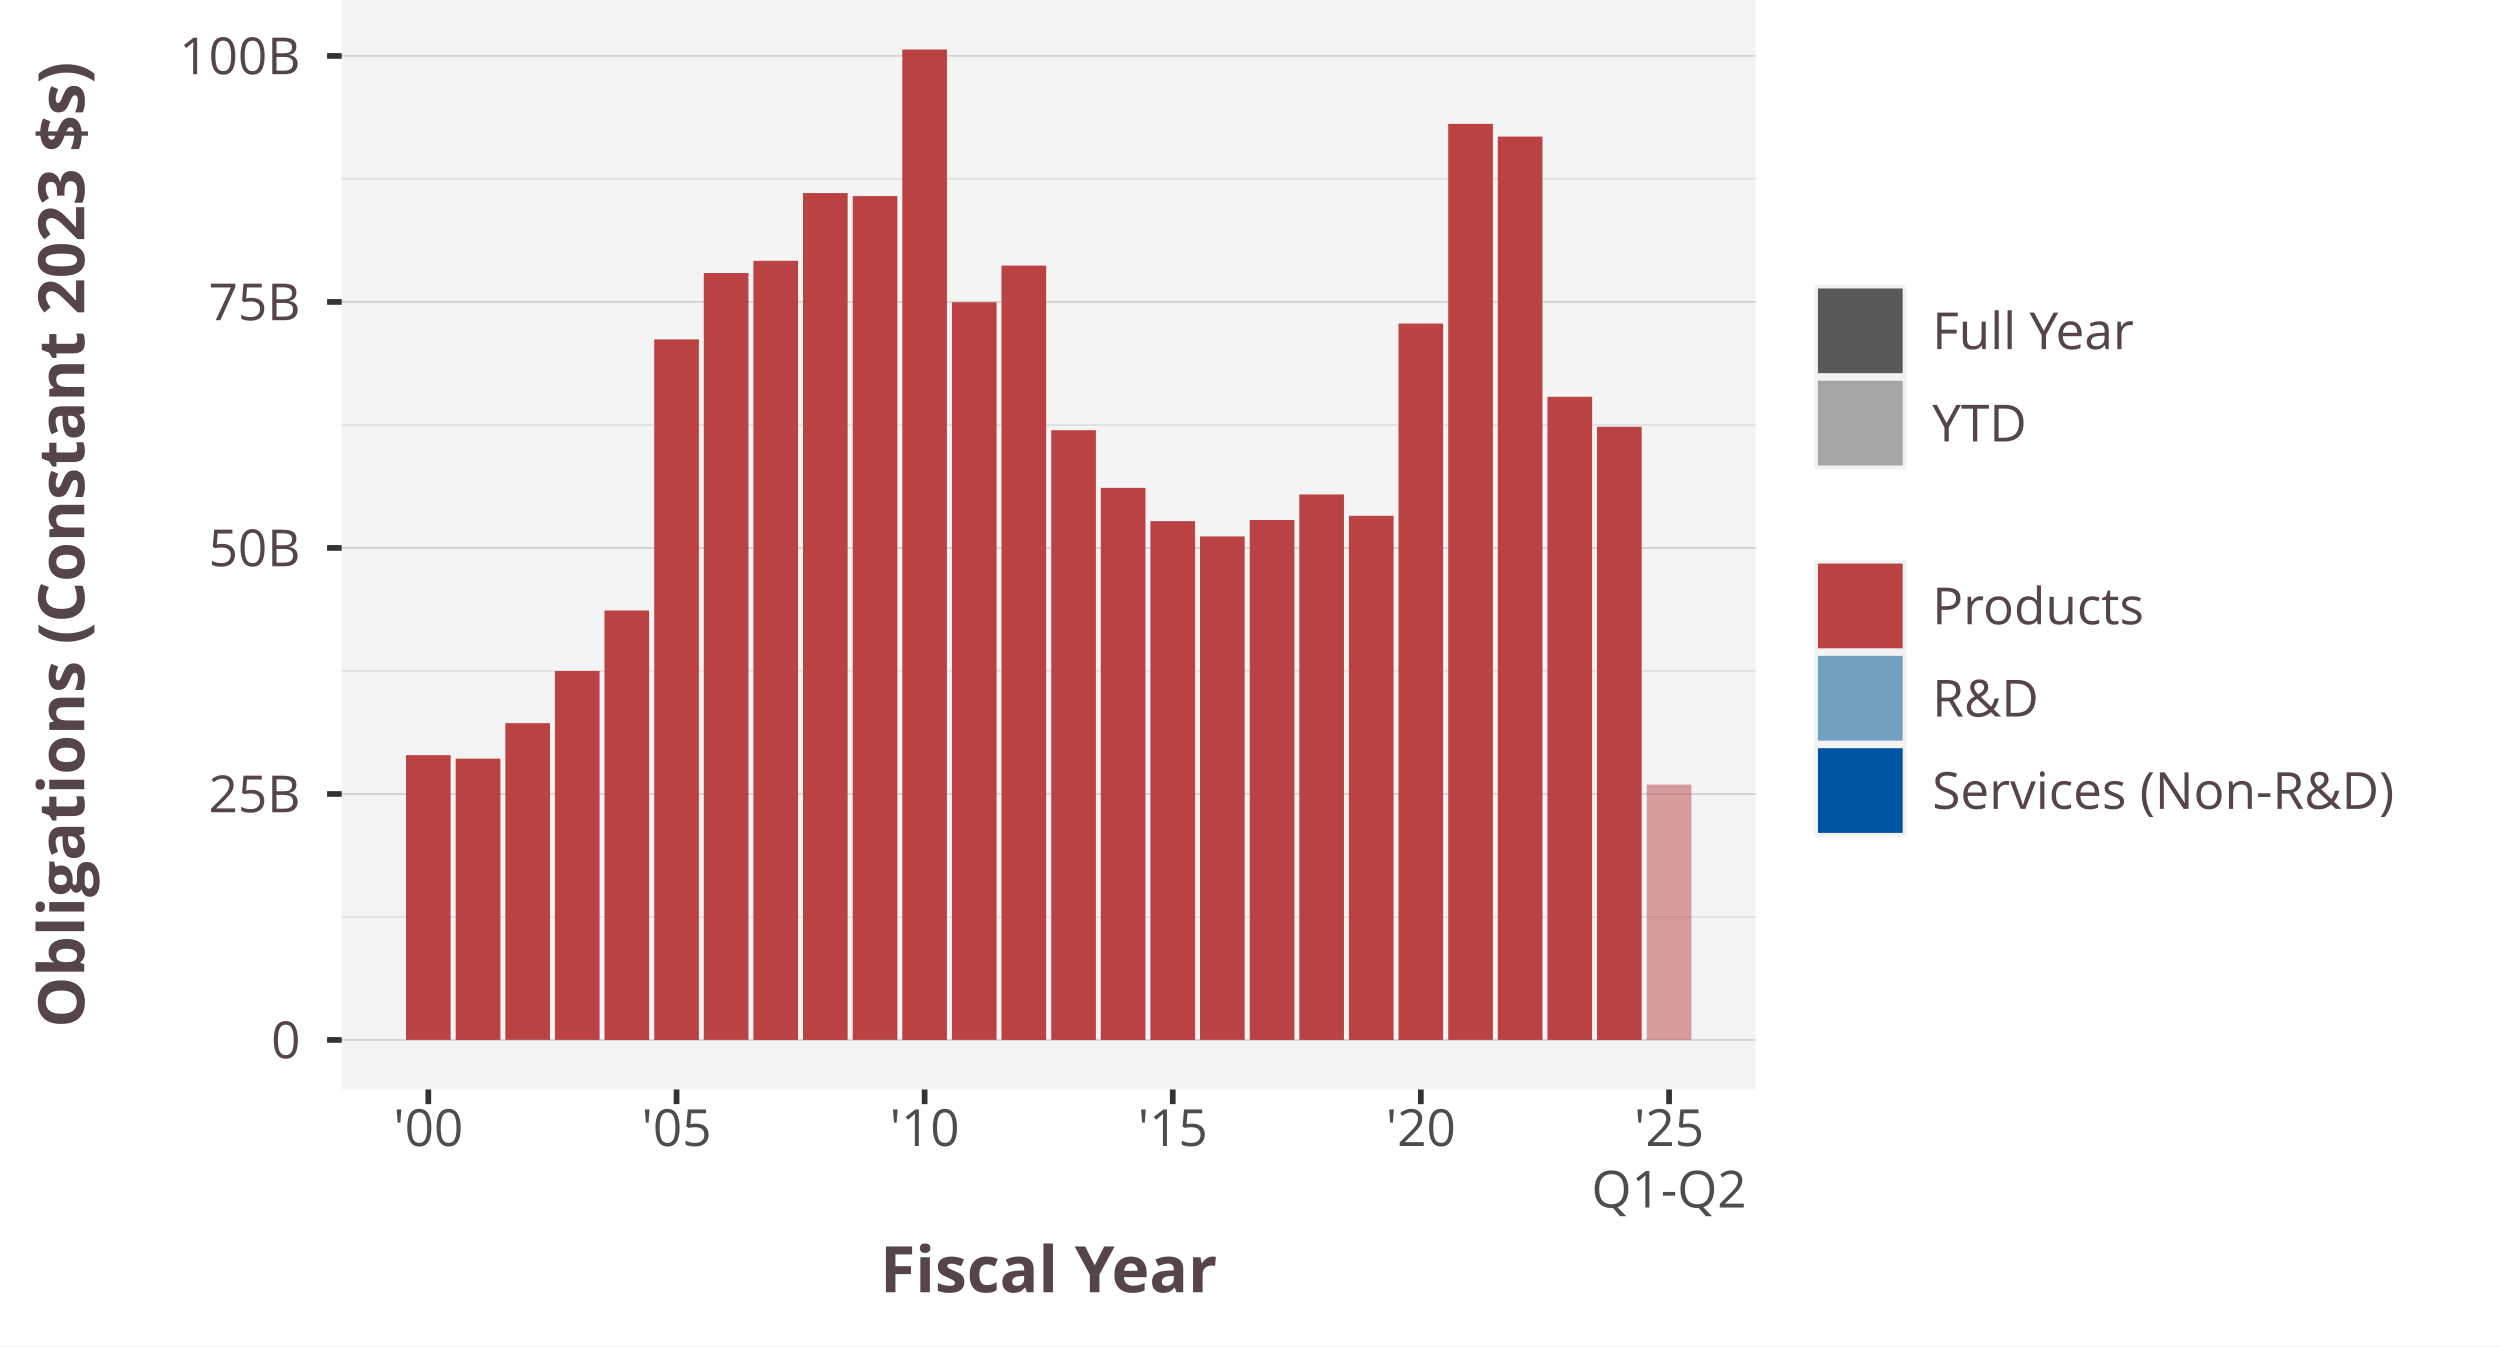
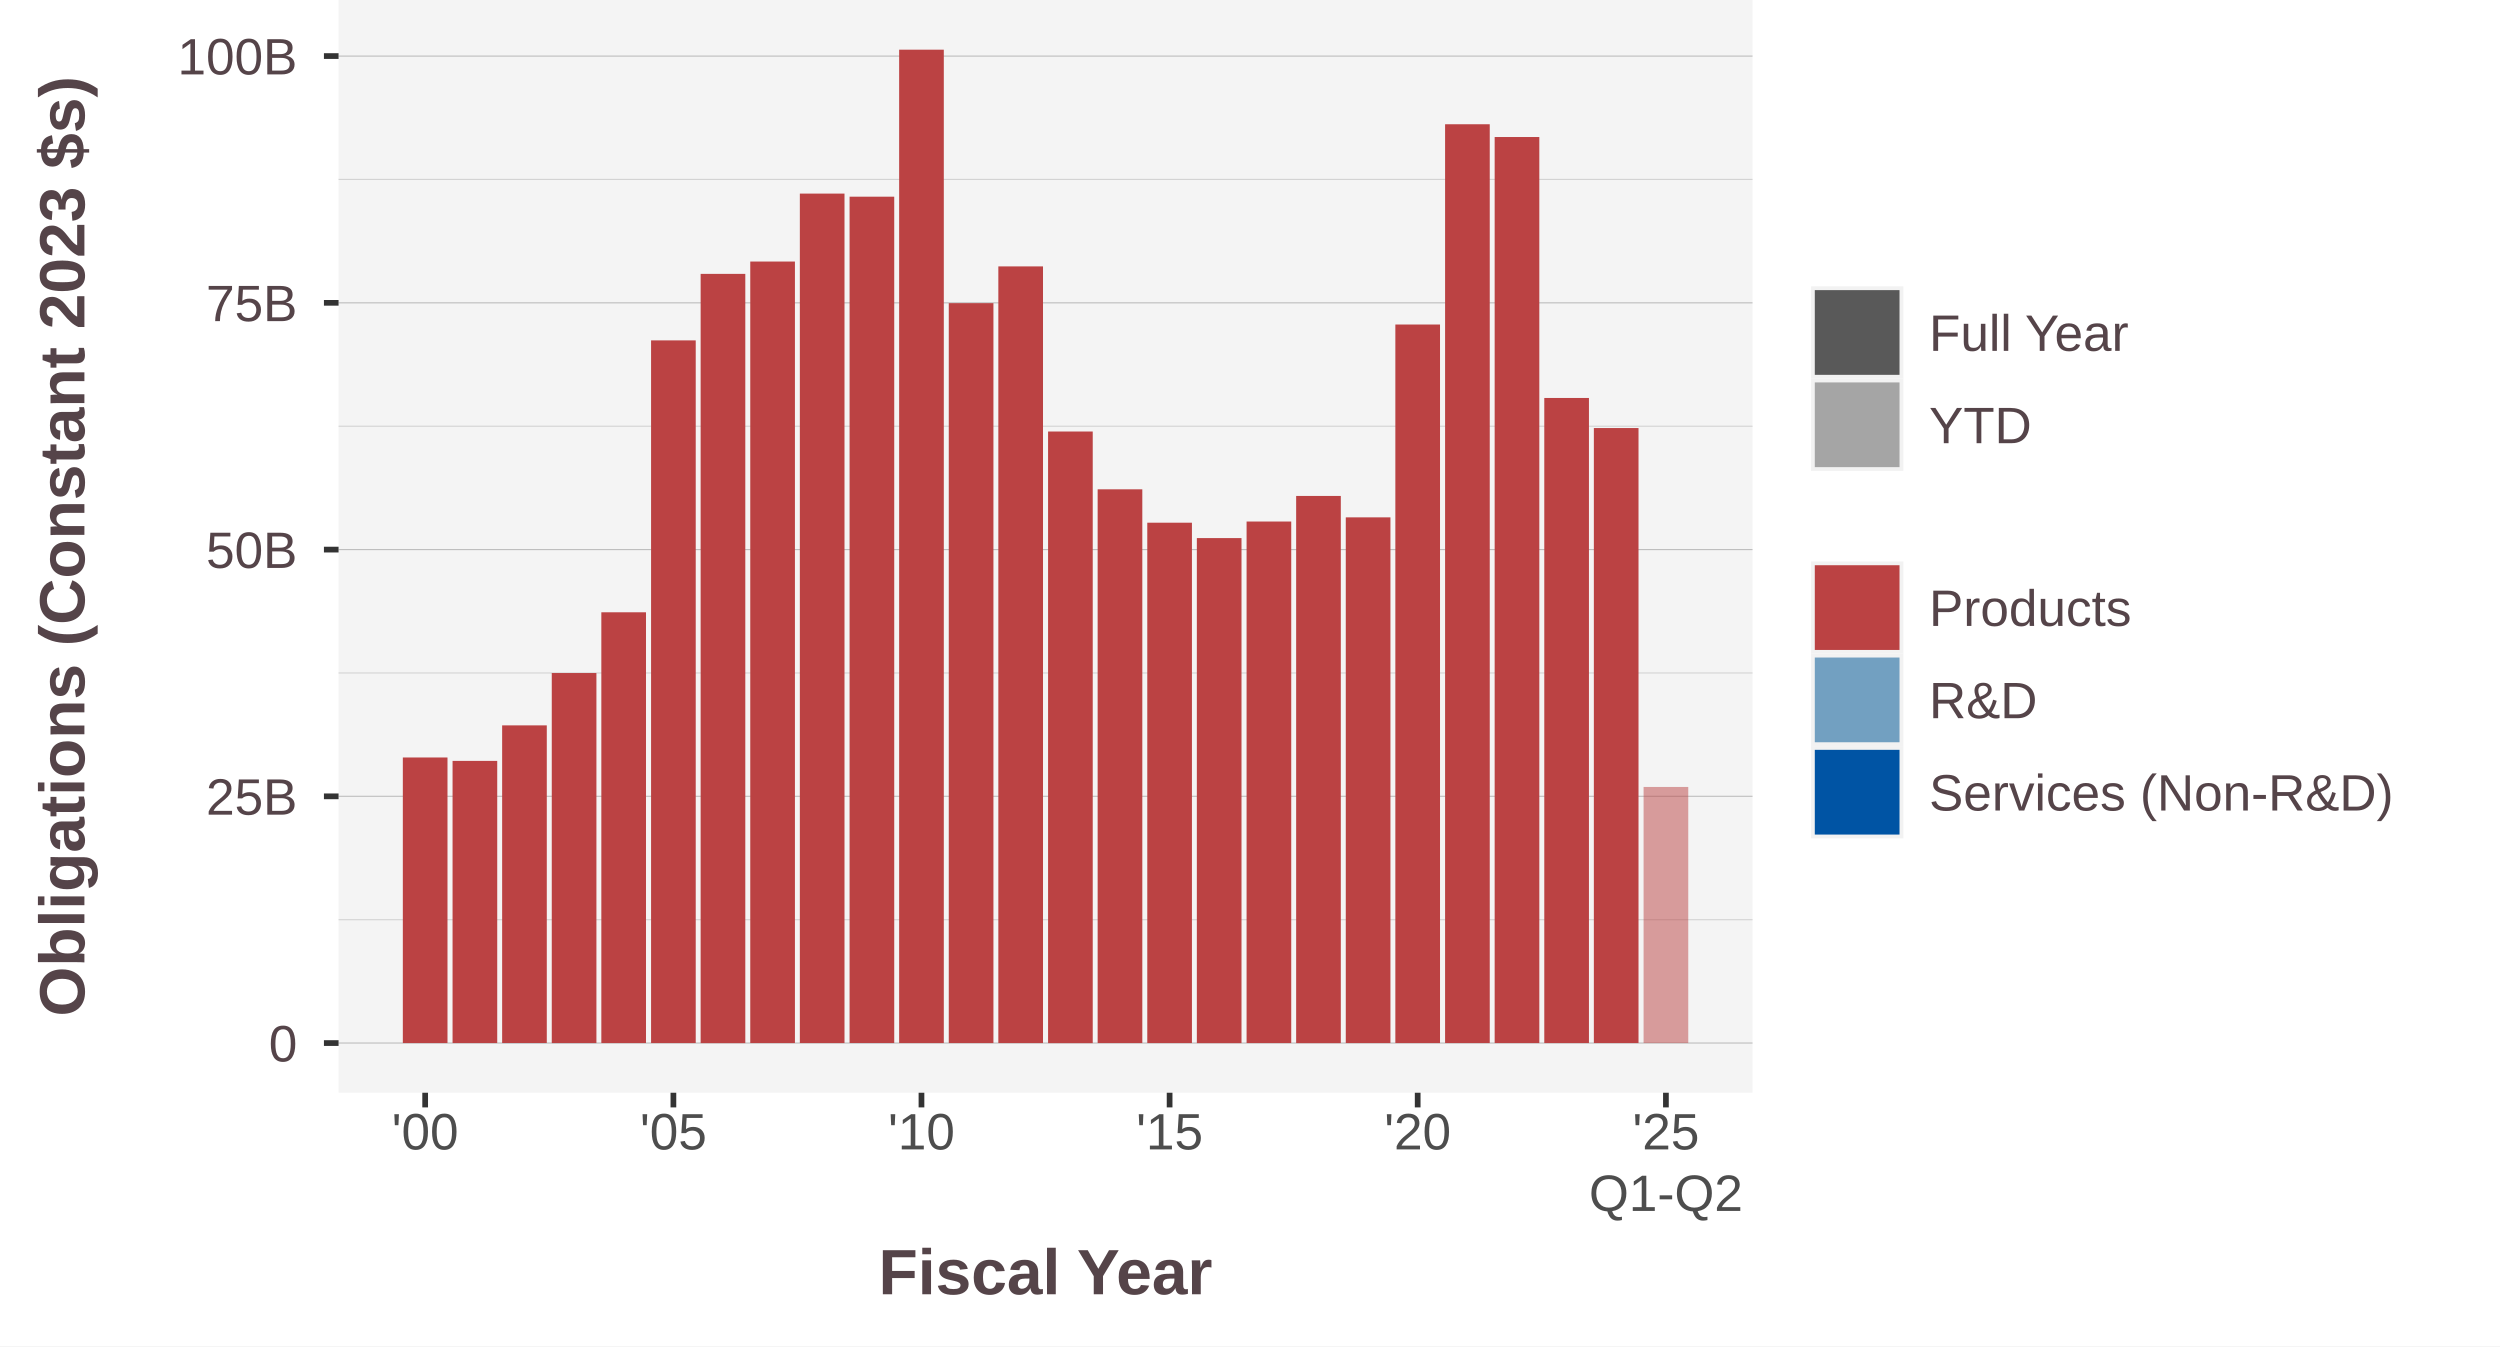
<svg xmlns="http://www.w3.org/2000/svg" class="svglite" width="468.00pt" height="252.00pt" viewBox="0 0 468.00 252.00">
  <defs>
    <style type="text/css">
    .svglite line, .svglite polyline, .svglite polygon, .svglite path, .svglite rect, .svglite circle {
      fill: none;
      stroke: #000000;
      stroke-linecap: round;
      stroke-linejoin: round;
      stroke-miterlimit: 10.00;
    }
    .svglite text {
      white-space: pre;
    }
  </style>
  </defs>
  <rect width="100%" height="100%" style="stroke: none; fill: #FFFFFF;" />
  <defs>
    <clipPath id="cpMC4wMHw0NjguMDB8MC4wMHwyNTIuMDA=">
      <rect x="0.00" y="0.00" width="468.00" height="252.00" />
    </clipPath>
  </defs>
  <g clip-path="url(#cpMC4wMHw0NjguMDB8MC4wMHwyNTIuMDA=)">
    <rect x="0.00" y="0.00" width="468.00" height="252.00" style="stroke-width: 1.07; stroke: #FFFFFF; fill: #FFFFFF;" />
  </g>
  <defs>
-     <clipPath id="cpNjMuOTd8MzI4LjY2fDAuMDB8MjAzLjk1">
-       <rect x="63.97" y="0.00" width="264.69" height="203.95" />
+     <clipPath id="cpNjMuMzh8MzI4LjA3fDAuMDB8MjA0LjU2">
+       <rect x="63.38" y="0.00" width="264.69" height="204.56" />
    </clipPath>
  </defs>
-   <g clip-path="url(#cpNjMuOTd8MzI4LjY2fDAuMDB8MjAzLjk1)">
-     <rect x="63.97" y="-0" width="264.69" height="203.95" style="stroke-width: 1.07; stroke: none; fill: #F4F4F4;" />
-     <polyline points="63.97,171.65 328.66,171.65 " style="stroke-width: 0.21; stroke: #D3D3D3; stroke-linecap: butt;" />
-     <polyline points="63.97,125.60 328.66,125.60 " style="stroke-width: 0.21; stroke: #D3D3D3; stroke-linecap: butt;" />
-     <polyline points="63.97,79.55 328.66,79.55 " style="stroke-width: 0.21; stroke: #D3D3D3; stroke-linecap: butt;" />
-     <polyline points="63.97,33.49 328.66,33.49 " style="stroke-width: 0.21; stroke: #D3D3D3; stroke-linecap: butt;" />
-     <polyline points="63.97,194.68 328.66,194.68 " style="stroke-width: 0.21; stroke: #BEBEBE; stroke-linecap: butt;" />
-     <polyline points="63.97,148.63 328.66,148.63 " style="stroke-width: 0.21; stroke: #BEBEBE; stroke-linecap: butt;" />
-     <polyline points="63.97,102.57 328.66,102.57 " style="stroke-width: 0.21; stroke: #BEBEBE; stroke-linecap: butt;" />
-     <polyline points="63.97,56.52 328.66,56.52 " style="stroke-width: 0.21; stroke: #BEBEBE; stroke-linecap: butt;" />
-     <polyline points="63.97,10.47 328.66,10.47 " style="stroke-width: 0.21; stroke: #BEBEBE; stroke-linecap: butt;" />
-     <rect x="76.00" y="141.37" width="8.36" height="53.30" style="stroke-width: 1.07; stroke: none; stroke-linecap: butt; stroke-linejoin: miter; fill: #BB4243;" />
-     <rect x="85.31" y="142.02" width="8.36" height="52.66" style="stroke-width: 1.07; stroke: none; stroke-linecap: butt; stroke-linejoin: miter; fill: #BB4243;" />
-     <rect x="94.60" y="135.38" width="8.36" height="59.28" style="stroke-width: 1.07; stroke: none; stroke-linecap: butt; stroke-linejoin: miter; fill: #BB4243;" />
-     <rect x="103.88" y="125.61" width="8.36" height="69.06" style="stroke-width: 1.07; stroke: none; stroke-linecap: butt; stroke-linejoin: miter; fill: #BB4243;" />
-     <rect x="113.16" y="114.28" width="8.36" height="80.40" style="stroke-width: 1.07; stroke: none; stroke-linecap: butt; stroke-linejoin: miter; fill: #BB4243;" />
-     <rect x="122.47" y="63.53" width="8.36" height="131.15" style="stroke-width: 1.07; stroke: none; stroke-linecap: butt; stroke-linejoin: miter; fill: #BB4243;" />
-     <rect x="131.75" y="51.11" width="8.36" height="143.56" style="stroke-width: 1.07; stroke: none; stroke-linecap: butt; stroke-linejoin: miter; fill: #BB4243;" />
-     <rect x="141.04" y="48.82" width="8.36" height="145.86" style="stroke-width: 1.07; stroke: none; stroke-linecap: butt; stroke-linejoin: miter; fill: #BB4243;" />
-     <rect x="150.32" y="36.14" width="8.36" height="158.54" style="stroke-width: 1.07; stroke: none; stroke-linecap: butt; stroke-linejoin: miter; fill: #BB4243;" />
-     <rect x="159.63" y="36.71" width="8.36" height="157.96" style="stroke-width: 1.07; stroke: none; stroke-linecap: butt; stroke-linejoin: miter; fill: #BB4243;" />
-     <rect x="168.91" y="9.27" width="8.36" height="185.41" style="stroke-width: 1.07; stroke: none; stroke-linecap: butt; stroke-linejoin: miter; fill: #BB4243;" />
-     <rect x="178.20" y="56.58" width="8.36" height="138.09" style="stroke-width: 1.07; stroke: none; stroke-linecap: butt; stroke-linejoin: miter; fill: #BB4243;" />
-     <rect x="187.48" y="49.72" width="8.36" height="144.96" style="stroke-width: 1.07; stroke: none; stroke-linecap: butt; stroke-linejoin: miter; fill: #BB4243;" />
-     <rect x="196.79" y="80.54" width="8.36" height="114.14" style="stroke-width: 1.07; stroke: none; stroke-linecap: butt; stroke-linejoin: miter; fill: #BB4243;" />
-     <rect x="206.07" y="91.33" width="8.36" height="103.35" style="stroke-width: 1.07; stroke: none; stroke-linecap: butt; stroke-linejoin: miter; fill: #BB4243;" />
-     <rect x="215.36" y="97.56" width="8.36" height="97.12" style="stroke-width: 1.07; stroke: none; stroke-linecap: butt; stroke-linejoin: miter; fill: #BB4243;" />
-     <rect x="224.64" y="100.42" width="8.36" height="94.25" style="stroke-width: 1.07; stroke: none; stroke-linecap: butt; stroke-linejoin: miter; fill: #BB4243;" />
-     <rect x="233.95" y="97.34" width="8.36" height="97.34" style="stroke-width: 1.07; stroke: none; stroke-linecap: butt; stroke-linejoin: miter; fill: #BB4243;" />
-     <rect x="243.23" y="92.56" width="8.36" height="102.12" style="stroke-width: 1.07; stroke: none; stroke-linecap: butt; stroke-linejoin: miter; fill: #BB4243;" />
-     <rect x="252.52" y="96.56" width="8.36" height="98.12" style="stroke-width: 1.07; stroke: none; stroke-linecap: butt; stroke-linejoin: miter; fill: #BB4243;" />
-     <rect x="261.80" y="60.57" width="8.36" height="134.11" style="stroke-width: 1.07; stroke: none; stroke-linecap: butt; stroke-linejoin: miter; fill: #BB4243;" />
-     <rect x="271.11" y="23.19" width="8.36" height="171.48" style="stroke-width: 1.07; stroke: none; stroke-linecap: butt; stroke-linejoin: miter; fill: #BB4243;" />
-     <rect x="280.39" y="25.57" width="8.36" height="169.11" style="stroke-width: 1.07; stroke: none; stroke-linecap: butt; stroke-linejoin: miter; fill: #BB4243;" />
-     <rect x="289.68" y="74.28" width="8.36" height="120.40" style="stroke-width: 1.07; stroke: none; stroke-linecap: butt; stroke-linejoin: miter; fill: #BB4243;" />
-     <rect x="298.96" y="79.89" width="8.36" height="114.79" style="stroke-width: 1.07; stroke: none; stroke-linecap: butt; stroke-linejoin: miter; fill: #BB4243;" />
-     <rect x="308.27" y="146.88" width="8.36" height="47.80" style="stroke-width: 1.07; stroke: none; stroke-linecap: butt; stroke-linejoin: miter; fill: #BB4243; fill-opacity: 0.50;" />
-     <rect x="76.00" y="194.68" width="8.36" height="0.001" style="stroke-width: 1.07; stroke: none; stroke-linecap: butt; stroke-linejoin: miter; fill: #72A0C1;" />
-     <rect x="85.31" y="194.68" width="8.36" height="0.001" style="stroke-width: 1.07; stroke: none; stroke-linecap: butt; stroke-linejoin: miter; fill: #72A0C1;" />
-     <rect x="94.60" y="194.66" width="8.36" height="0.006" style="stroke-width: 1.07; stroke: none; stroke-linecap: butt; stroke-linejoin: miter; fill: #72A0C1;" />
-     <rect x="103.88" y="194.67" width="8.36" height="0.006" style="stroke-width: 1.07; stroke: none; stroke-linecap: butt; stroke-linejoin: miter; fill: #72A0C1;" />
-     <rect x="76.00" y="194.68" width="8.36" height="0" style="stroke-width: 1.07; stroke: none; stroke-linecap: butt; stroke-linejoin: miter; fill: #0054A4;" />
-     <rect x="94.60" y="194.67" width="8.36" height="0.008" style="stroke-width: 1.07; stroke: none; stroke-linecap: butt; stroke-linejoin: miter; fill: #0054A4;" />
-     <rect x="103.88" y="194.67" width="8.36" height="0.005" style="stroke-width: 1.07; stroke: none; stroke-linecap: butt; stroke-linejoin: miter; fill: #0054A4;" />
-     <rect x="159.63" y="194.67" width="8.36" height="0.007" style="stroke-width: 1.07; stroke: none; stroke-linecap: butt; stroke-linejoin: miter; fill: #0054A4;" />
+   <g clip-path="url(#cpNjMuMzh8MzI4LjA3fDAuMDB8MjA0LjU2)">
+     <rect x="63.38" y="-0" width="264.69" height="204.56" style="stroke-width: 1.07; stroke: none; fill: #F4F4F4;" />
+     <polyline points="63.38,172.17 328.07,172.17 " style="stroke-width: 0.21; stroke: #D3D3D3; stroke-linecap: butt;" />
+     <polyline points="63.38,125.98 328.07,125.98 " style="stroke-width: 0.21; stroke: #D3D3D3; stroke-linecap: butt;" />
+     <polyline points="63.38,79.79 328.07,79.79 " style="stroke-width: 0.21; stroke: #D3D3D3; stroke-linecap: butt;" />
+     <polyline points="63.38,33.59 328.07,33.59 " style="stroke-width: 0.21; stroke: #D3D3D3; stroke-linecap: butt;" />
+     <polyline points="63.38,195.26 328.07,195.26 " style="stroke-width: 0.21; stroke: #BEBEBE; stroke-linecap: butt;" />
+     <polyline points="63.38,149.07 328.07,149.07 " style="stroke-width: 0.21; stroke: #BEBEBE; stroke-linecap: butt;" />
+     <polyline points="63.38,102.88 328.07,102.88 " style="stroke-width: 0.21; stroke: #BEBEBE; stroke-linecap: butt;" />
+     <polyline points="63.38,56.69 328.07,56.69 " style="stroke-width: 0.21; stroke: #BEBEBE; stroke-linecap: butt;" />
+     <polyline points="63.38,10.50 328.07,10.50 " style="stroke-width: 0.21; stroke: #BEBEBE; stroke-linecap: butt;" />
+     <rect x="75.41" y="141.80" width="8.36" height="53.46" style="stroke-width: 1.07; stroke: none; stroke-linecap: butt; stroke-linejoin: miter; fill: #BB4243;" />
+     <rect x="84.72" y="142.44" width="8.36" height="52.82" style="stroke-width: 1.07; stroke: none; stroke-linecap: butt; stroke-linejoin: miter; fill: #BB4243;" />
+     <rect x="94.00" y="135.79" width="8.36" height="59.46" style="stroke-width: 1.07; stroke: none; stroke-linecap: butt; stroke-linejoin: miter; fill: #BB4243;" />
+     <rect x="103.29" y="125.99" width="8.36" height="69.27" style="stroke-width: 1.07; stroke: none; stroke-linecap: butt; stroke-linejoin: miter; fill: #BB4243;" />
+     <rect x="112.57" y="114.62" width="8.36" height="80.64" style="stroke-width: 1.07; stroke: none; stroke-linecap: butt; stroke-linejoin: miter; fill: #BB4243;" />
+     <rect x="121.88" y="63.72" width="8.36" height="131.54" style="stroke-width: 1.07; stroke: none; stroke-linecap: butt; stroke-linejoin: miter; fill: #BB4243;" />
+     <rect x="131.16" y="51.27" width="8.36" height="144.00" style="stroke-width: 1.07; stroke: none; stroke-linecap: butt; stroke-linejoin: miter; fill: #BB4243;" />
+     <rect x="140.45" y="48.96" width="8.36" height="146.30" style="stroke-width: 1.07; stroke: none; stroke-linecap: butt; stroke-linejoin: miter; fill: #BB4243;" />
+     <rect x="149.73" y="36.24" width="8.36" height="159.02" style="stroke-width: 1.07; stroke: none; stroke-linecap: butt; stroke-linejoin: miter; fill: #BB4243;" />
+     <rect x="159.04" y="36.82" width="8.36" height="158.43" style="stroke-width: 1.07; stroke: none; stroke-linecap: butt; stroke-linejoin: miter; fill: #BB4243;" />
+     <rect x="168.32" y="9.30" width="8.36" height="185.96" style="stroke-width: 1.07; stroke: none; stroke-linecap: butt; stroke-linejoin: miter; fill: #BB4243;" />
+     <rect x="177.61" y="56.75" width="8.36" height="138.51" style="stroke-width: 1.07; stroke: none; stroke-linecap: butt; stroke-linejoin: miter; fill: #BB4243;" />
+     <rect x="186.89" y="49.87" width="8.36" height="145.39" style="stroke-width: 1.07; stroke: none; stroke-linecap: butt; stroke-linejoin: miter; fill: #BB4243;" />
+     <rect x="196.20" y="80.78" width="8.36" height="114.49" style="stroke-width: 1.07; stroke: none; stroke-linecap: butt; stroke-linejoin: miter; fill: #BB4243;" />
+     <rect x="205.48" y="91.60" width="8.36" height="103.66" style="stroke-width: 1.07; stroke: none; stroke-linecap: butt; stroke-linejoin: miter; fill: #BB4243;" />
+     <rect x="214.77" y="97.85" width="8.36" height="97.41" style="stroke-width: 1.07; stroke: none; stroke-linecap: butt; stroke-linejoin: miter; fill: #BB4243;" />
+     <rect x="224.05" y="100.73" width="8.36" height="94.54" style="stroke-width: 1.07; stroke: none; stroke-linecap: butt; stroke-linejoin: miter; fill: #BB4243;" />
+     <rect x="233.36" y="97.63" width="8.36" height="97.63" style="stroke-width: 1.07; stroke: none; stroke-linecap: butt; stroke-linejoin: miter; fill: #BB4243;" />
+     <rect x="242.64" y="92.84" width="8.36" height="102.43" style="stroke-width: 1.07; stroke: none; stroke-linecap: butt; stroke-linejoin: miter; fill: #BB4243;" />
+     <rect x="251.93" y="96.85" width="8.36" height="98.41" style="stroke-width: 1.07; stroke: none; stroke-linecap: butt; stroke-linejoin: miter; fill: #BB4243;" />
+     <rect x="261.21" y="60.75" width="8.36" height="134.51" style="stroke-width: 1.07; stroke: none; stroke-linecap: butt; stroke-linejoin: miter; fill: #BB4243;" />
+     <rect x="270.52" y="23.26" width="8.36" height="172.00" style="stroke-width: 1.07; stroke: none; stroke-linecap: butt; stroke-linejoin: miter; fill: #BB4243;" />
+     <rect x="279.80" y="25.65" width="8.36" height="169.61" style="stroke-width: 1.07; stroke: none; stroke-linecap: butt; stroke-linejoin: miter; fill: #BB4243;" />
+     <rect x="289.09" y="74.50" width="8.36" height="120.76" style="stroke-width: 1.07; stroke: none; stroke-linecap: butt; stroke-linejoin: miter; fill: #BB4243;" />
+     <rect x="298.37" y="80.13" width="8.36" height="115.13" style="stroke-width: 1.07; stroke: none; stroke-linecap: butt; stroke-linejoin: miter; fill: #BB4243;" />
+     <rect x="307.68" y="147.32" width="8.36" height="47.94" style="stroke-width: 1.07; stroke: none; stroke-linecap: butt; stroke-linejoin: miter; fill: #BB4243; fill-opacity: 0.50;" />
+     <rect x="75.41" y="195.26" width="8.36" height="0.001" style="stroke-width: 1.07; stroke: none; stroke-linecap: butt; stroke-linejoin: miter; fill: #72A0C1;" />
+     <rect x="84.72" y="195.26" width="8.36" height="0.001" style="stroke-width: 1.07; stroke: none; stroke-linecap: butt; stroke-linejoin: miter; fill: #72A0C1;" />
+     <rect x="94.00" y="195.25" width="8.36" height="0.006" style="stroke-width: 1.07; stroke: none; stroke-linecap: butt; stroke-linejoin: miter; fill: #72A0C1;" />
+     <rect x="103.29" y="195.25" width="8.36" height="0.006" style="stroke-width: 1.07; stroke: none; stroke-linecap: butt; stroke-linejoin: miter; fill: #72A0C1;" />
+     <rect x="75.41" y="195.26" width="8.36" height="0" style="stroke-width: 1.07; stroke: none; stroke-linecap: butt; stroke-linejoin: miter; fill: #0054A4;" />
+     <rect x="94.00" y="195.26" width="8.36" height="0.008" style="stroke-width: 1.07; stroke: none; stroke-linecap: butt; stroke-linejoin: miter; fill: #0054A4;" />
+     <rect x="103.29" y="195.26" width="8.36" height="0.005" style="stroke-width: 1.07; stroke: none; stroke-linecap: butt; stroke-linejoin: miter; fill: #0054A4;" />
+     <rect x="159.04" y="195.26" width="8.36" height="0.007" style="stroke-width: 1.07; stroke: none; stroke-linecap: butt; stroke-linejoin: miter; fill: #0054A4;" />
  </g>
  <g clip-path="url(#cpMC4wMHw0NjguMDB8MC4wMHwyNTIuMDA=)">
-     <text x="56.25" y="198.10" text-anchor="end" style="font-size: 9.60px;fill: #554449; font-family: &quot;Open Sans&quot;;" textLength="5.49px" lengthAdjust="spacingAndGlyphs">0</text>
-     <text x="56.25" y="152.05" text-anchor="end" style="font-size: 9.60px;fill: #554449; font-family: &quot;Open Sans&quot;;" textLength="17.16px" lengthAdjust="spacingAndGlyphs">25B</text>
-     <text x="56.25" y="106.00" text-anchor="end" style="font-size: 9.60px;fill: #554449; font-family: &quot;Open Sans&quot;;" textLength="17.16px" lengthAdjust="spacingAndGlyphs">50B</text>
-     <text x="56.25" y="59.94" text-anchor="end" style="font-size: 9.60px;fill: #554449; font-family: &quot;Open Sans&quot;;" textLength="17.16px" lengthAdjust="spacingAndGlyphs">75B</text>
-     <text x="56.25" y="13.89" text-anchor="end" style="font-size: 9.60px;fill: #554449; font-family: &quot;Open Sans&quot;;" textLength="22.65px" lengthAdjust="spacingAndGlyphs">100B</text>
-     <polyline points="61.23,194.68 63.97,194.68 " style="stroke-width: 1.07; stroke: #333333; stroke-linecap: butt;" />
-     <polyline points="61.23,148.63 63.97,148.63 " style="stroke-width: 1.07; stroke: #333333; stroke-linecap: butt;" />
-     <polyline points="61.23,102.57 63.97,102.57 " style="stroke-width: 1.07; stroke: #333333; stroke-linecap: butt;" />
-     <polyline points="61.23,56.52 63.97,56.52 " style="stroke-width: 1.07; stroke: #333333; stroke-linecap: butt;" />
-     <polyline points="61.23,10.47 63.97,10.47 " style="stroke-width: 1.07; stroke: #333333; stroke-linecap: butt;" />
-     <polyline points="80.18,206.69 80.18,203.95 " style="stroke-width: 1.07; stroke: #333333; stroke-linecap: butt;" />
-     <polyline points="126.65,206.69 126.65,203.95 " style="stroke-width: 1.07; stroke: #333333; stroke-linecap: butt;" />
-     <polyline points="173.09,206.69 173.09,203.95 " style="stroke-width: 1.07; stroke: #333333; stroke-linecap: butt;" />
-     <polyline points="219.54,206.69 219.54,203.95 " style="stroke-width: 1.07; stroke: #333333; stroke-linecap: butt;" />
-     <polyline points="265.98,206.69 265.98,203.95 " style="stroke-width: 1.07; stroke: #333333; stroke-linecap: butt;" />
-     <polyline points="312.45,206.69 312.45,203.95 " style="stroke-width: 1.07; stroke: #333333; stroke-linecap: butt;" />
-     <text x="80.18" y="214.53" text-anchor="middle" style="font-size: 9.60px;fill: #4D4D4D; font-family: &quot;Open Sans&quot;;" textLength="13.08px" lengthAdjust="spacingAndGlyphs">'00</text>
-     <text x="126.65" y="214.53" text-anchor="middle" style="font-size: 9.60px;fill: #4D4D4D; font-family: &quot;Open Sans&quot;;" textLength="13.08px" lengthAdjust="spacingAndGlyphs">'05</text>
-     <text x="173.09" y="214.53" text-anchor="middle" style="font-size: 9.60px;fill: #4D4D4D; font-family: &quot;Open Sans&quot;;" textLength="13.08px" lengthAdjust="spacingAndGlyphs">'10</text>
-     <text x="219.54" y="214.53" text-anchor="middle" style="font-size: 9.60px;fill: #4D4D4D; font-family: &quot;Open Sans&quot;;" textLength="13.08px" lengthAdjust="spacingAndGlyphs">'15</text>
-     <text x="265.98" y="214.53" text-anchor="middle" style="font-size: 9.60px;fill: #4D4D4D; font-family: &quot;Open Sans&quot;;" textLength="13.08px" lengthAdjust="spacingAndGlyphs">'20</text>
-     <text x="312.45" y="214.53" text-anchor="middle" style="font-size: 9.60px;fill: #4D4D4D; font-family: &quot;Open Sans&quot;;" textLength="13.08px" lengthAdjust="spacingAndGlyphs">'25</text>
-     <text x="312.45" y="226.05" text-anchor="middle" style="font-size: 9.60px;fill: #4D4D4D; font-family: &quot;Open Sans&quot;;" textLength="28.98px" lengthAdjust="spacingAndGlyphs">Q1-Q2</text>
-     <text x="196.31" y="241.91" text-anchor="middle" style="font-size: 12.00px; font-weight: bold;fill: #554449; font-family: &quot;Open Sans&quot;;" textLength="63.71px" lengthAdjust="spacingAndGlyphs">Fiscal Year</text>
-     <text transform="translate(15.77,101.97) rotate(-90)" text-anchor="middle" style="font-size: 12.00px; font-weight: bold;fill: #554449; font-family: &quot;Open Sans&quot;;" textLength="180.95px" lengthAdjust="spacingAndGlyphs">Obligations (Constant 2023 $s)</text>
-     <rect x="339.62" y="47.32" width="62.25" height="40.54" style="stroke-width: 1.07; stroke: none; fill: #FFFFFF;" />
-     <rect x="339.62" y="53.30" width="17.28" height="17.28" style="stroke-width: 1.07; stroke: none; fill: #F2F2F2;" />
-     <rect x="340.32" y="54.00" width="15.86" height="15.86" style="stroke-width: 1.07; stroke: none; stroke-linecap: butt; stroke-linejoin: miter; fill: #595959;" />
-     <rect x="339.62" y="70.58" width="17.28" height="17.28" style="stroke-width: 1.07; stroke: none; fill: #F2F2F2;" />
-     <rect x="340.32" y="71.28" width="15.86" height="15.86" style="stroke-width: 1.07; stroke: none; stroke-linecap: butt; stroke-linejoin: miter; fill: #595959; fill-opacity: 0.50;" />
-     <text x="361.72" y="65.36" style="font-size: 9.60px;fill: #554449; font-family: &quot;Open Sans&quot;;" textLength="38.15px" lengthAdjust="spacingAndGlyphs">Full Year</text>
-     <text x="361.72" y="82.64" style="font-size: 9.60px;fill: #554449; font-family: &quot;Open Sans&quot;;" textLength="17.60px" lengthAdjust="spacingAndGlyphs">YTD</text>
-     <rect x="339.62" y="98.81" width="110.38" height="57.82" style="stroke-width: 1.07; stroke: none; fill: #FFFFFF;" />
-     <rect x="339.62" y="104.79" width="17.28" height="17.28" style="stroke-width: 1.07; stroke: none; fill: #F2F2F2;" />
-     <rect x="340.32" y="105.50" width="15.86" height="15.86" style="stroke-width: 1.07; stroke: none; stroke-linecap: butt; stroke-linejoin: miter; fill: #BB4243;" />
-     <rect x="339.62" y="122.07" width="17.28" height="17.28" style="stroke-width: 1.07; stroke: none; fill: #F2F2F2;" />
-     <rect x="340.32" y="122.78" width="15.86" height="15.86" style="stroke-width: 1.07; stroke: none; stroke-linecap: butt; stroke-linejoin: miter; fill: #72A0C1;" />
-     <rect x="339.62" y="139.35" width="17.28" height="17.28" style="stroke-width: 1.07; stroke: none; fill: #F2F2F2;" />
-     <rect x="340.32" y="140.06" width="15.86" height="15.86" style="stroke-width: 1.07; stroke: none; stroke-linecap: butt; stroke-linejoin: miter; fill: #0054A4;" />
-     <text x="361.72" y="116.86" style="font-size: 9.60px;fill: #554449; font-family: &quot;Open Sans&quot;;" textLength="39.79px" lengthAdjust="spacingAndGlyphs">Products</text>
-     <text x="361.72" y="134.14" style="font-size: 9.60px;fill: #554449; font-family: &quot;Open Sans&quot;;" textLength="19.86px" lengthAdjust="spacingAndGlyphs">R&amp;D</text>
-     <text x="361.72" y="151.42" style="font-size: 9.60px;fill: #554449; font-family: &quot;Open Sans&quot;;" textLength="86.28px" lengthAdjust="spacingAndGlyphs">Services (Non-R&amp;D)</text>
+     <text x="55.66" y="198.70" text-anchor="end" style="font-size: 9.60px;fill: #554449; font-family: &quot;Arial&quot;;" textLength="5.34px" lengthAdjust="spacingAndGlyphs">0</text>
+     <text x="55.66" y="152.51" text-anchor="end" style="font-size: 9.60px;fill: #554449; font-family: &quot;Arial&quot;;" textLength="17.06px" lengthAdjust="spacingAndGlyphs">25B</text>
+     <text x="55.66" y="106.32" text-anchor="end" style="font-size: 9.60px;fill: #554449; font-family: &quot;Arial&quot;;" textLength="17.06px" lengthAdjust="spacingAndGlyphs">50B</text>
+     <text x="55.66" y="60.12" text-anchor="end" style="font-size: 9.60px;fill: #554449; font-family: &quot;Arial&quot;;" textLength="17.06px" lengthAdjust="spacingAndGlyphs">75B</text>
+     <text x="55.66" y="13.93" text-anchor="end" style="font-size: 9.60px;fill: #554449; font-family: &quot;Arial&quot;;" textLength="22.40px" lengthAdjust="spacingAndGlyphs">100B</text>
+     <polyline points="60.64,195.26 63.38,195.26 " style="stroke-width: 1.07; stroke: #333333; stroke-linecap: butt;" />
+     <polyline points="60.64,149.07 63.38,149.07 " style="stroke-width: 1.07; stroke: #333333; stroke-linecap: butt;" />
+     <polyline points="60.64,102.88 63.38,102.88 " style="stroke-width: 1.07; stroke: #333333; stroke-linecap: butt;" />
+     <polyline points="60.64,56.69 63.38,56.69 " style="stroke-width: 1.07; stroke: #333333; stroke-linecap: butt;" />
+     <polyline points="60.64,10.50 63.38,10.50 " style="stroke-width: 1.07; stroke: #333333; stroke-linecap: butt;" />
+     <polyline points="79.59,207.30 79.59,204.56 " style="stroke-width: 1.07; stroke: #333333; stroke-linecap: butt;" />
+     <polyline points="126.06,207.30 126.06,204.56 " style="stroke-width: 1.07; stroke: #333333; stroke-linecap: butt;" />
+     <polyline points="172.50,207.30 172.50,204.56 " style="stroke-width: 1.07; stroke: #333333; stroke-linecap: butt;" />
+     <polyline points="218.95,207.30 218.95,204.56 " style="stroke-width: 1.07; stroke: #333333; stroke-linecap: butt;" />
+     <polyline points="265.39,207.30 265.39,204.56 " style="stroke-width: 1.07; stroke: #333333; stroke-linecap: butt;" />
+     <polyline points="311.86,207.30 311.86,204.56 " style="stroke-width: 1.07; stroke: #333333; stroke-linecap: butt;" />
+     <text x="79.59" y="215.17" text-anchor="middle" style="font-size: 9.60px;fill: #4D4D4D; font-family: &quot;Arial&quot;;" textLength="12.50px" lengthAdjust="spacingAndGlyphs">'00</text>
+     <text x="126.06" y="215.17" text-anchor="middle" style="font-size: 9.60px;fill: #4D4D4D; font-family: &quot;Arial&quot;;" textLength="12.50px" lengthAdjust="spacingAndGlyphs">'05</text>
+     <text x="172.50" y="215.17" text-anchor="middle" style="font-size: 9.60px;fill: #4D4D4D; font-family: &quot;Arial&quot;;" textLength="12.50px" lengthAdjust="spacingAndGlyphs">'10</text>
+     <text x="218.95" y="215.17" text-anchor="middle" style="font-size: 9.60px;fill: #4D4D4D; font-family: &quot;Arial&quot;;" textLength="12.50px" lengthAdjust="spacingAndGlyphs">'15</text>
+     <text x="265.39" y="215.17" text-anchor="middle" style="font-size: 9.60px;fill: #4D4D4D; font-family: &quot;Arial&quot;;" textLength="12.50px" lengthAdjust="spacingAndGlyphs">'20</text>
+     <text x="311.86" y="215.17" text-anchor="middle" style="font-size: 9.60px;fill: #4D4D4D; font-family: &quot;Arial&quot;;" textLength="12.50px" lengthAdjust="spacingAndGlyphs">'25</text>
+     <text x="311.86" y="226.69" text-anchor="middle" style="font-size: 9.60px;fill: #4D4D4D; font-family: &quot;Arial&quot;;" textLength="28.79px" lengthAdjust="spacingAndGlyphs">Q1-Q2</text>
+     <text x="195.72" y="242.28" text-anchor="middle" style="font-size: 12.00px; font-weight: bold;fill: #554449; font-family: &quot;Arial&quot;;" textLength="62.50px" lengthAdjust="spacingAndGlyphs">Fiscal Year</text>
+     <text transform="translate(15.80,102.28) rotate(-90)" text-anchor="middle" style="font-size: 12.00px; font-weight: bold;fill: #554449; font-family: &quot;Arial&quot;;" textLength="176.04px" lengthAdjust="spacingAndGlyphs">Obligations (Constant 2023 $s)</text>
+     <rect x="339.03" y="47.62" width="61.43" height="40.54" style="stroke-width: 1.07; stroke: none; fill: #FFFFFF;" />
+     <rect x="339.03" y="53.60" width="17.28" height="17.28" style="stroke-width: 1.07; stroke: none; fill: #F2F2F2;" />
+     <rect x="339.73" y="54.31" width="15.86" height="15.86" style="stroke-width: 1.07; stroke: none; stroke-linecap: butt; stroke-linejoin: miter; fill: #595959;" />
+     <rect x="339.03" y="70.88" width="17.28" height="17.28" style="stroke-width: 1.07; stroke: none; fill: #F2F2F2;" />
+     <rect x="339.73" y="71.59" width="15.86" height="15.86" style="stroke-width: 1.07; stroke: none; stroke-linecap: butt; stroke-linejoin: miter; fill: #595959; fill-opacity: 0.50;" />
+     <text x="361.13" y="65.68" style="font-size: 9.60px;fill: #554449; font-family: &quot;Arial&quot;;" textLength="37.33px" lengthAdjust="spacingAndGlyphs">Full Year</text>
+     <text x="361.13" y="82.96" style="font-size: 9.60px;fill: #554449; font-family: &quot;Arial&quot;;" textLength="19.18px" lengthAdjust="spacingAndGlyphs">YTD</text>
+     <rect x="339.03" y="99.12" width="110.97" height="57.82" style="stroke-width: 1.07; stroke: none; fill: #FFFFFF;" />
+     <rect x="339.03" y="105.10" width="17.28" height="17.28" style="stroke-width: 1.07; stroke: none; fill: #F2F2F2;" />
+     <rect x="339.73" y="105.81" width="15.86" height="15.86" style="stroke-width: 1.07; stroke: none; stroke-linecap: butt; stroke-linejoin: miter; fill: #BB4243;" />
+     <rect x="339.03" y="122.38" width="17.28" height="17.28" style="stroke-width: 1.07; stroke: none; fill: #F2F2F2;" />
+     <rect x="339.73" y="123.09" width="15.86" height="15.86" style="stroke-width: 1.07; stroke: none; stroke-linecap: butt; stroke-linejoin: miter; fill: #72A0C1;" />
+     <rect x="339.03" y="139.66" width="17.28" height="17.28" style="stroke-width: 1.07; stroke: none; fill: #F2F2F2;" />
+     <rect x="339.73" y="140.37" width="15.86" height="15.86" style="stroke-width: 1.07; stroke: none; stroke-linecap: butt; stroke-linejoin: miter; fill: #0054A4;" />
+     <text x="361.13" y="117.17" style="font-size: 9.60px;fill: #554449; font-family: &quot;Arial&quot;;" textLength="37.85px" lengthAdjust="spacingAndGlyphs">Products</text>
+     <text x="361.13" y="134.45" style="font-size: 9.60px;fill: #554449; font-family: &quot;Arial&quot;;" textLength="20.25px" lengthAdjust="spacingAndGlyphs">R&amp;D</text>
+     <text x="361.13" y="151.73" style="font-size: 9.60px;fill: #554449; font-family: &quot;Arial&quot;;" textLength="86.88px" lengthAdjust="spacingAndGlyphs">Services (Non-R&amp;D)</text>
  </g>
</svg>
